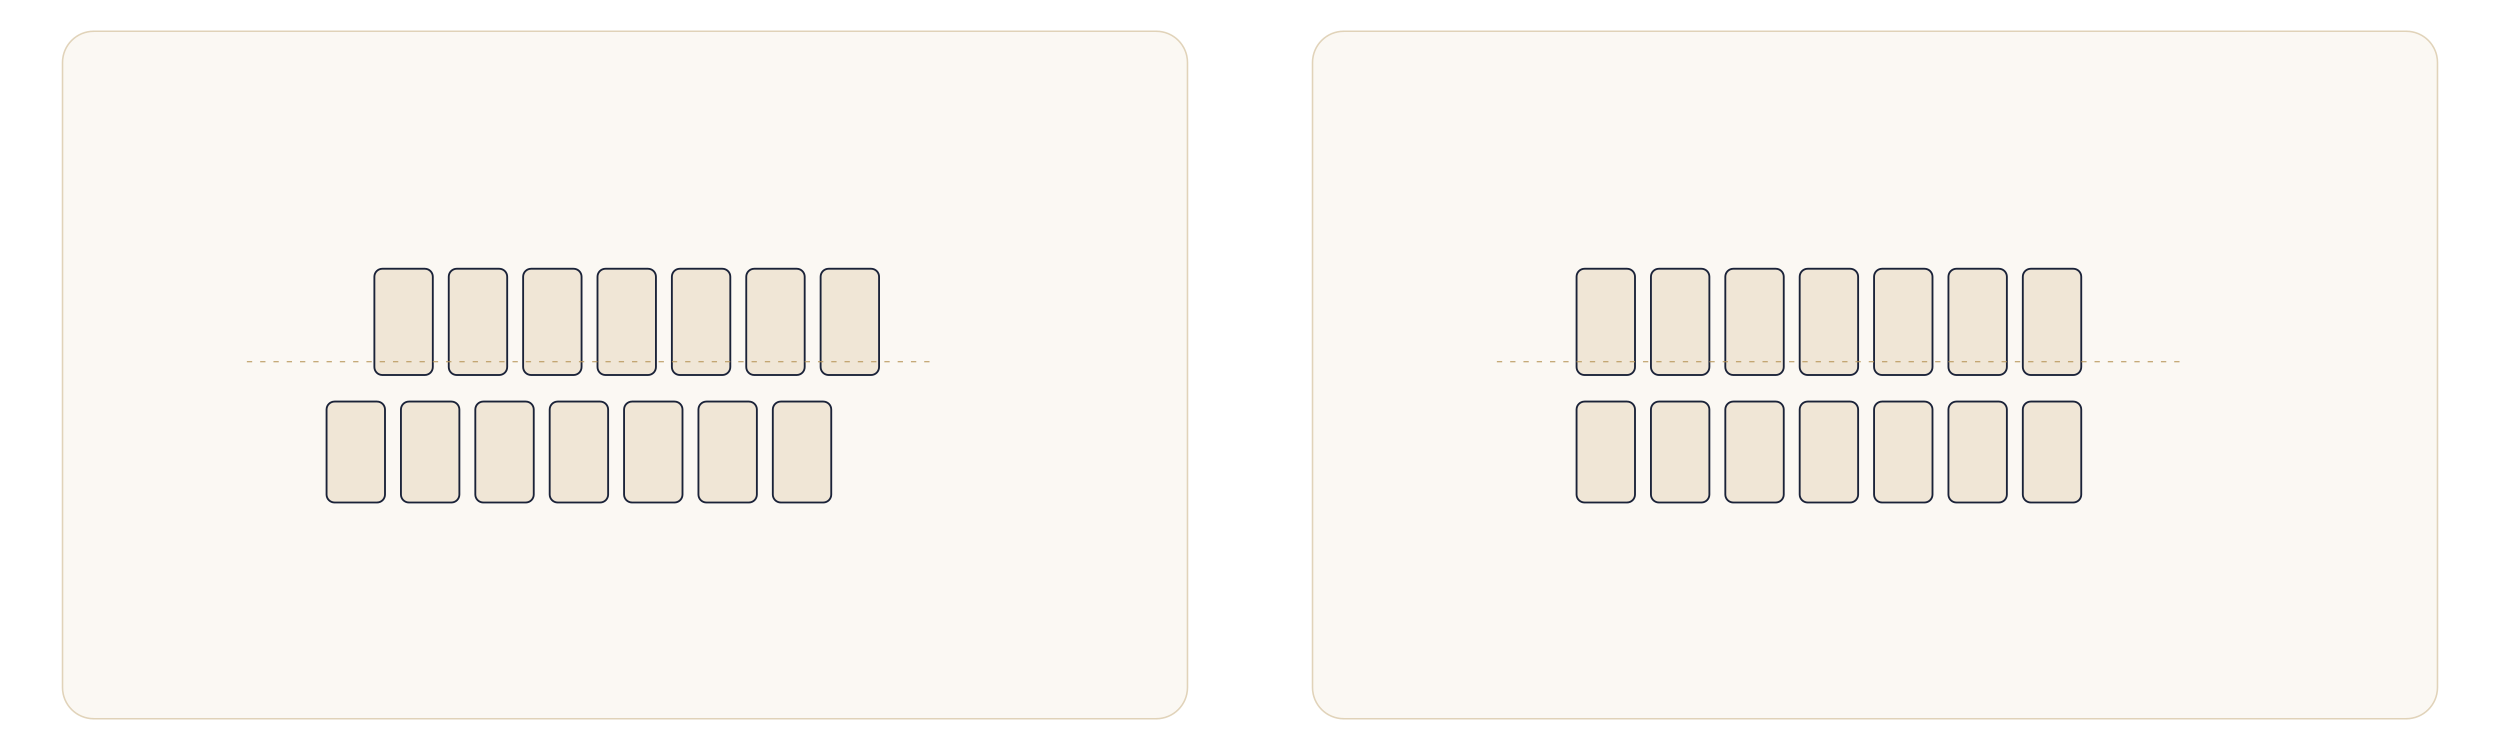
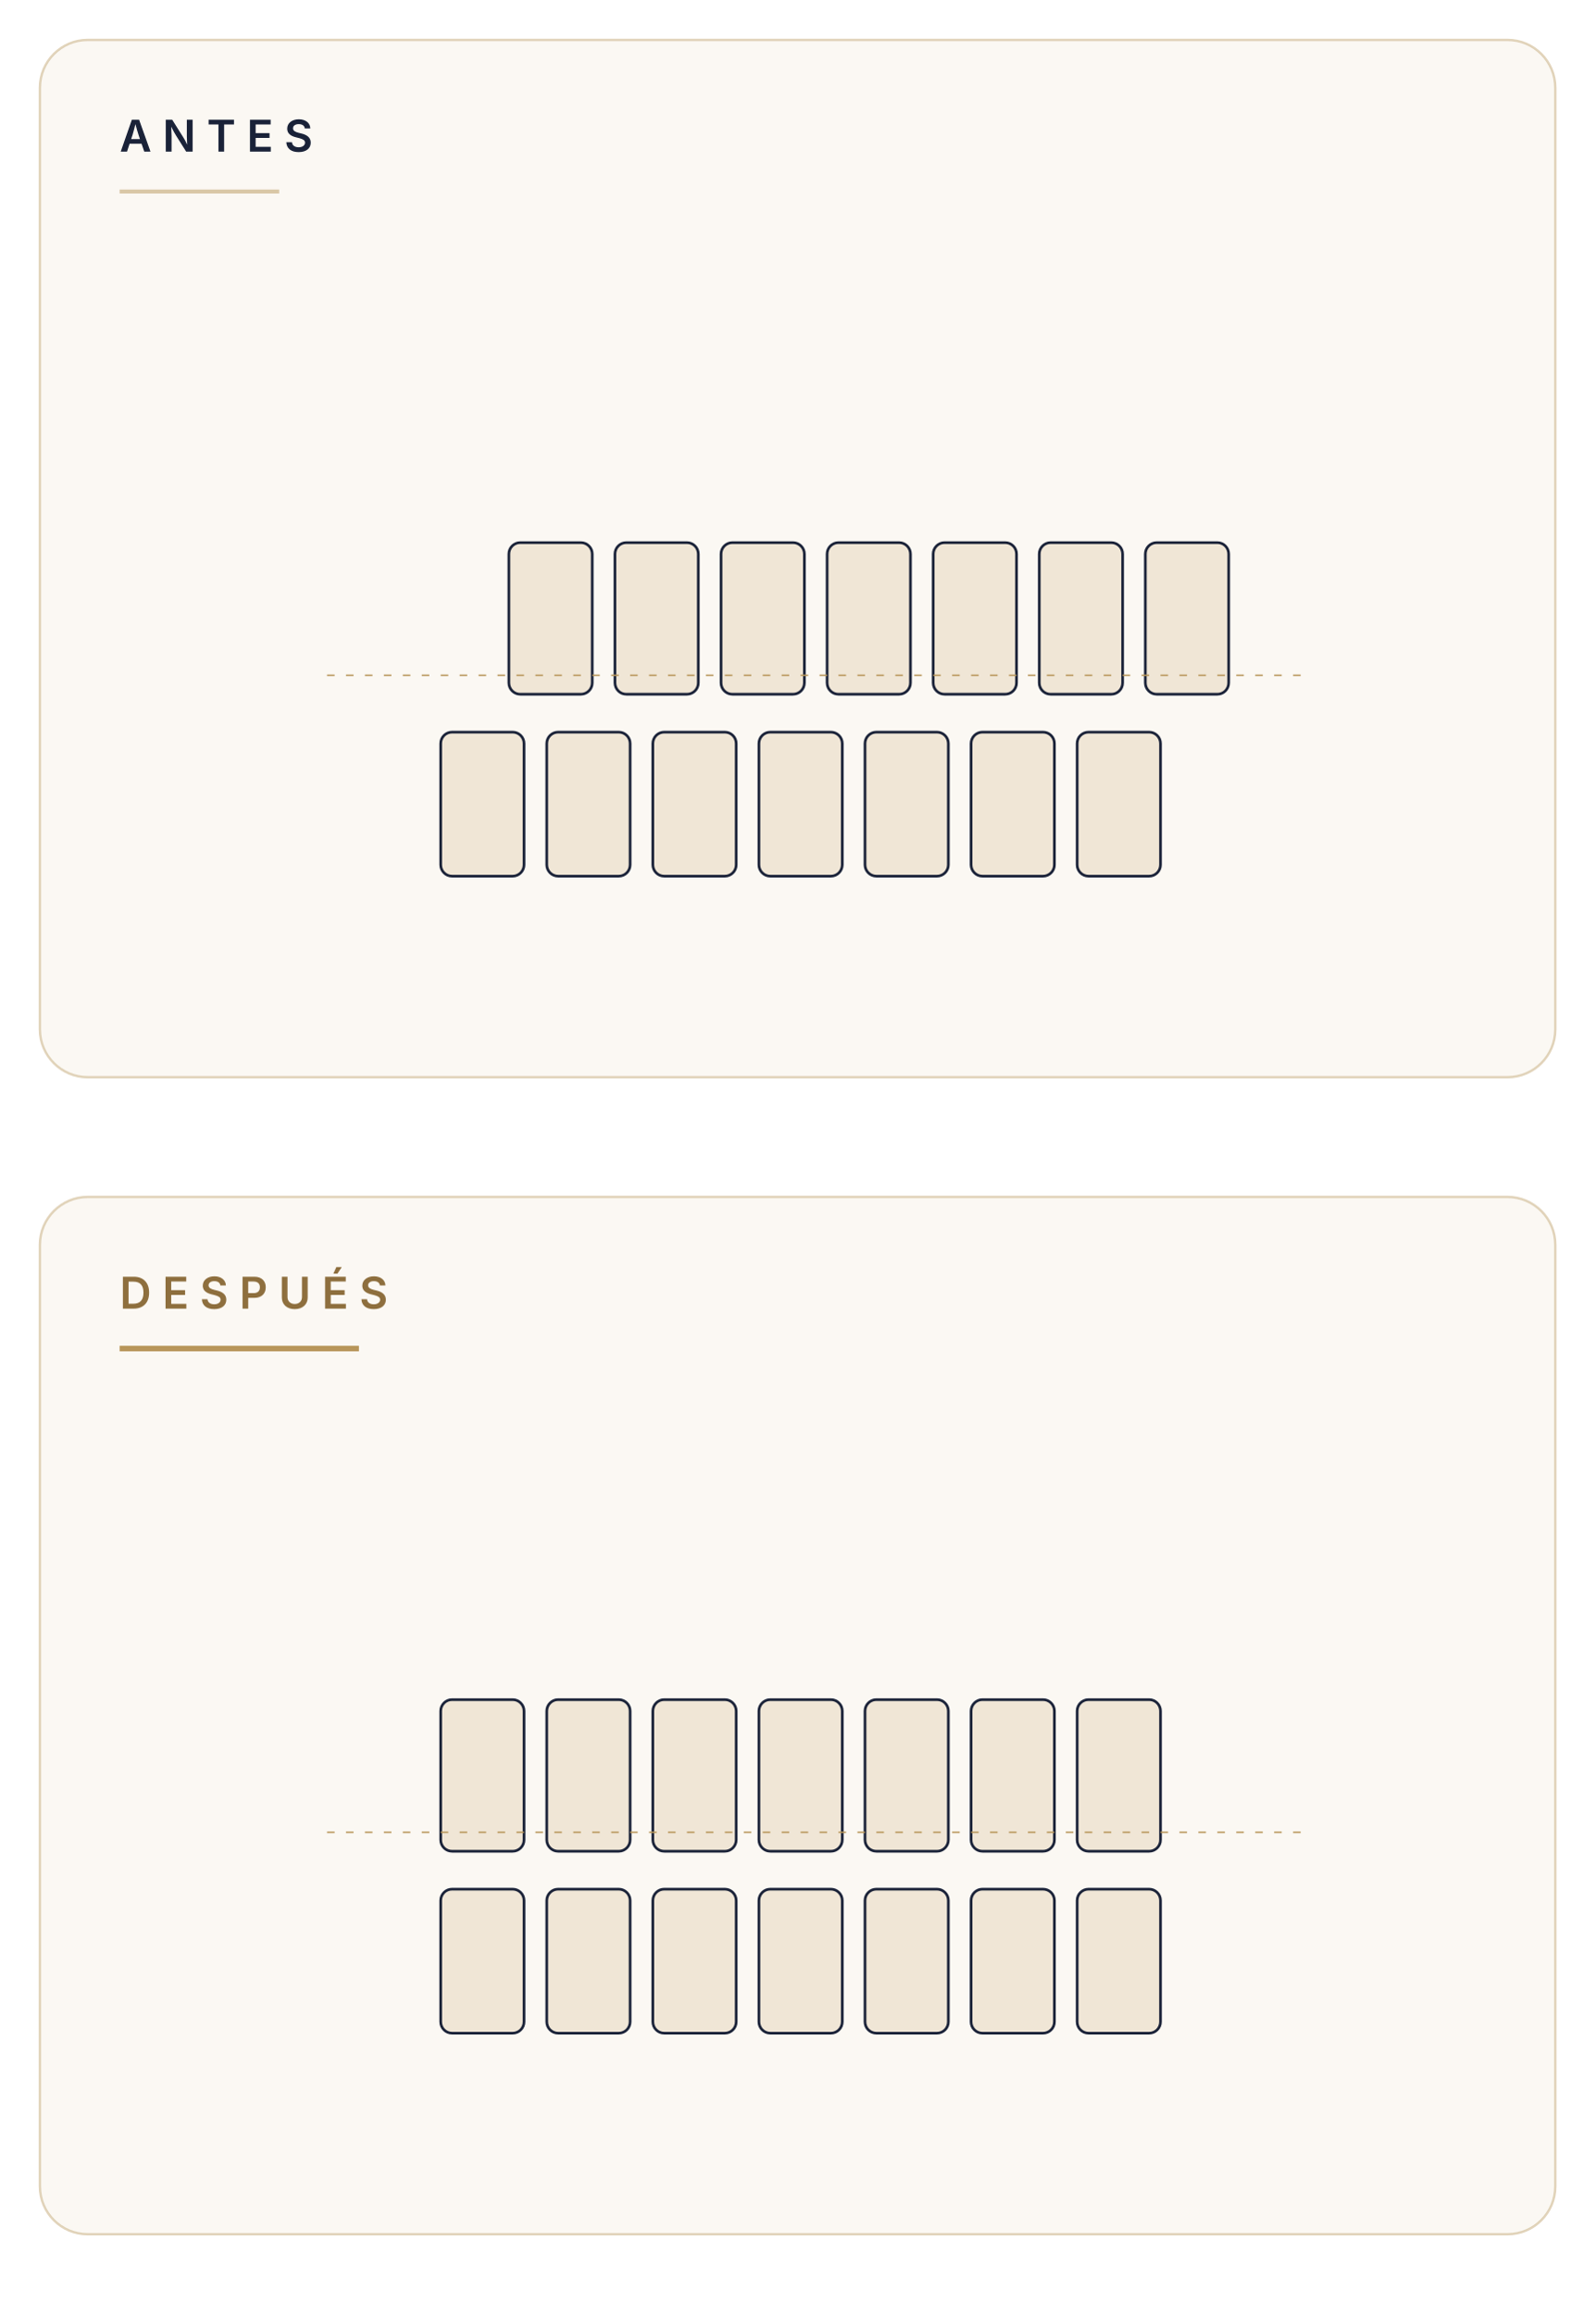
- <svg xmlns="http://www.w3.org/2000/svg" viewBox="0 0 800 240" width="800" height="240" preserveAspectRatio="xMidYMid meet" role="img" aria-label="Mordida cruzada anterior">
+ <svg xmlns="http://www.w3.org/2000/svg" viewBox="0 0 400 580" width="400" height="580" preserveAspectRatio="xMidYMid meet" role="img" aria-label="Mordida cruzada anterior">
  <defs>
    <clipPath id="panel-antes">
-       <rect x="0" y="0" width="360" height="220" rx="10" />
+       <rect x="0" y="0" width="380" height="260" rx="12" />
    </clipPath>
    <clipPath id="panel-despues">
-       <rect x="0" y="0" width="360" height="220" rx="10" />
+       <rect x="0" y="0" width="380" height="260" rx="12" />
    </clipPath>
  </defs>
-   <g transform="translate(20, 10)">
-     <rect width="360" height="220" rx="10" fill="#FBF8F3" stroke="#B8965A" stroke-width="0.5" stroke-opacity="0.4" />
+   <g transform="translate(10, 10)">
+     <rect width="380" height="260" rx="12" fill="#FBF8F3" stroke="#B8965A" stroke-width="0.6" stroke-opacity="0.4" />
+     <text x="20" y="28" font-family="Inter, sans-serif" font-size="11" letter-spacing="0.25em" font-weight="600" fill="#1A2238">ANTES</text>
+     <line x1="20" y1="38" x2="60" y2="38" stroke="#B8965A" stroke-width="1" stroke-opacity="0.5" />
    <g clip-path="url(#panel-antes)">
-       <g transform="translate(8, 8) scale(0.85)">
+       <g transform="translate(15, 50) scale(0.95)">
        <rect x="108" y="80" width="22" height="40" rx="3" fill="#F0E6D6" stroke="#1A2238" stroke-width="0.7" />
        <rect x="136" y="80" width="22" height="40" rx="3" fill="#F0E6D6" stroke="#1A2238" stroke-width="0.7" />
        <rect x="164" y="80" width="22" height="40" rx="3" fill="#F0E6D6" stroke="#1A2238" stroke-width="0.7" />
        <rect x="192" y="80" width="22" height="40" rx="3" fill="#F0E6D6" stroke="#1A2238" stroke-width="0.7" />
        <rect x="220" y="80" width="22" height="40" rx="3" fill="#F0E6D6" stroke="#1A2238" stroke-width="0.7" />
        <rect x="248" y="80" width="22" height="40" rx="3" fill="#F0E6D6" stroke="#1A2238" stroke-width="0.7" />
        <rect x="276" y="80" width="22" height="40" rx="3" fill="#F0E6D6" stroke="#1A2238" stroke-width="0.7" />
        <rect x="90" y="130" width="22" height="38" rx="3" fill="#F0E6D6" stroke="#1A2238" stroke-width="0.7" />
        <rect x="118" y="130" width="22" height="38" rx="3" fill="#F0E6D6" stroke="#1A2238" stroke-width="0.7" />
        <rect x="146" y="130" width="22" height="38" rx="3" fill="#F0E6D6" stroke="#1A2238" stroke-width="0.7" />
        <rect x="174" y="130" width="22" height="38" rx="3" fill="#F0E6D6" stroke="#1A2238" stroke-width="0.7" />
        <rect x="202" y="130" width="22" height="38" rx="3" fill="#F0E6D6" stroke="#1A2238" stroke-width="0.7" />
        <rect x="230" y="130" width="22" height="38" rx="3" fill="#F0E6D6" stroke="#1A2238" stroke-width="0.7" />
        <rect x="258" y="130" width="22" height="38" rx="3" fill="#F0E6D6" stroke="#1A2238" stroke-width="0.7" />
        <line x1="60" y1="115" x2="320" y2="115" stroke="#B8965A" stroke-width="0.4" stroke-dasharray="2 3" />
      </g>
    </g>
  </g>
-   <g transform="translate(420, 10)">
-     <rect width="360" height="220" rx="10" fill="#FBF8F3" stroke="#B8965A" stroke-width="0.5" stroke-opacity="0.4" />
+   <g transform="translate(10, 300)">
+     <rect width="380" height="260" rx="12" fill="#FBF8F3" stroke="#B8965A" stroke-width="0.6" stroke-opacity="0.4" />
+     <text x="20" y="28" font-family="Inter, sans-serif" font-size="11" letter-spacing="0.25em" font-weight="600" fill="#8E6F3E">DESPUÉS</text>
+     <line x1="20" y1="38" x2="80" y2="38" stroke="#B8965A" stroke-width="1.4" />
    <g clip-path="url(#panel-despues)">
-       <g transform="translate(8, 8) scale(0.85)">
+       <g transform="translate(15, 50) scale(0.95)">
        <rect x="90" y="80" width="22" height="40" rx="3" fill="#F0E6D6" stroke="#1A2238" stroke-width="0.7" />
        <rect x="118" y="80" width="22" height="40" rx="3" fill="#F0E6D6" stroke="#1A2238" stroke-width="0.7" />
        <rect x="146" y="80" width="22" height="40" rx="3" fill="#F0E6D6" stroke="#1A2238" stroke-width="0.7" />
        <rect x="174" y="80" width="22" height="40" rx="3" fill="#F0E6D6" stroke="#1A2238" stroke-width="0.7" />
        <rect x="202" y="80" width="22" height="40" rx="3" fill="#F0E6D6" stroke="#1A2238" stroke-width="0.7" />
        <rect x="230" y="80" width="22" height="40" rx="3" fill="#F0E6D6" stroke="#1A2238" stroke-width="0.7" />
        <rect x="258" y="80" width="22" height="40" rx="3" fill="#F0E6D6" stroke="#1A2238" stroke-width="0.7" />
        <rect x="90" y="130" width="22" height="38" rx="3" fill="#F0E6D6" stroke="#1A2238" stroke-width="0.7" />
        <rect x="118" y="130" width="22" height="38" rx="3" fill="#F0E6D6" stroke="#1A2238" stroke-width="0.7" />
        <rect x="146" y="130" width="22" height="38" rx="3" fill="#F0E6D6" stroke="#1A2238" stroke-width="0.7" />
        <rect x="174" y="130" width="22" height="38" rx="3" fill="#F0E6D6" stroke="#1A2238" stroke-width="0.7" />
        <rect x="202" y="130" width="22" height="38" rx="3" fill="#F0E6D6" stroke="#1A2238" stroke-width="0.7" />
        <rect x="230" y="130" width="22" height="38" rx="3" fill="#F0E6D6" stroke="#1A2238" stroke-width="0.7" />
        <rect x="258" y="130" width="22" height="38" rx="3" fill="#F0E6D6" stroke="#1A2238" stroke-width="0.7" />
        <line x1="60" y1="115" x2="320" y2="115" stroke="#B8965A" stroke-width="0.4" stroke-dasharray="2 3" />
      </g>
    </g>
  </g>
</svg>
